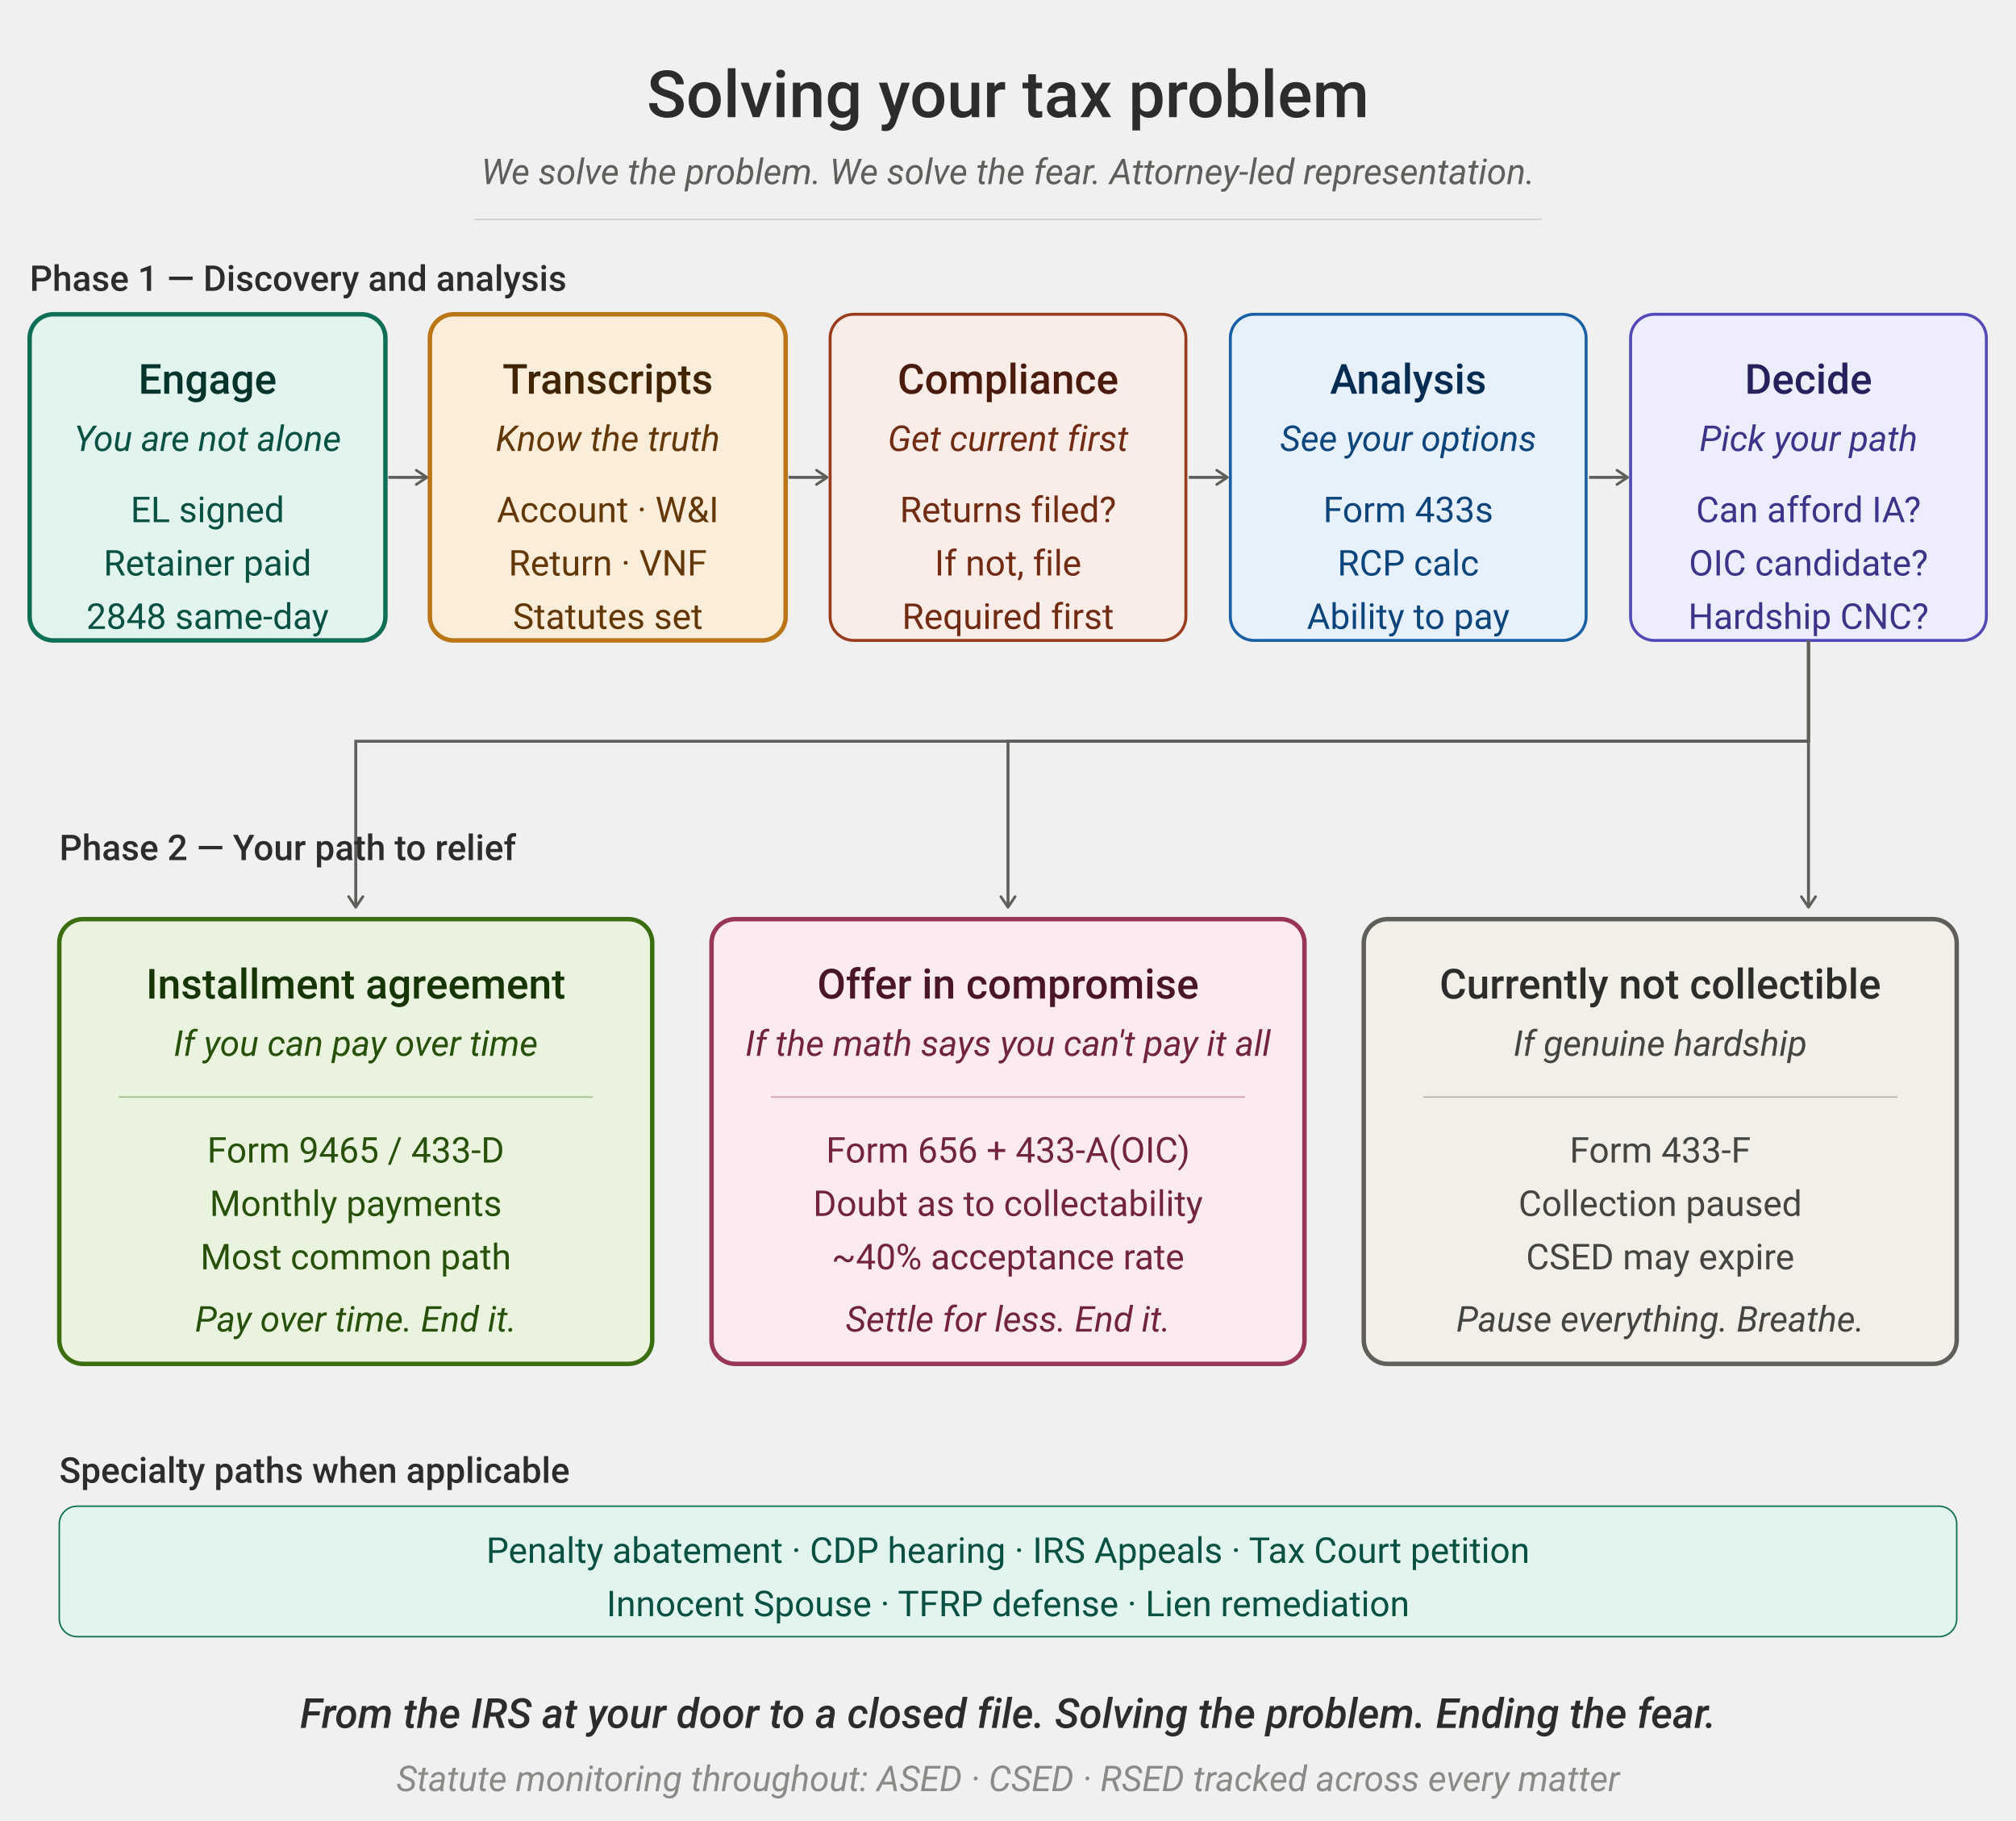
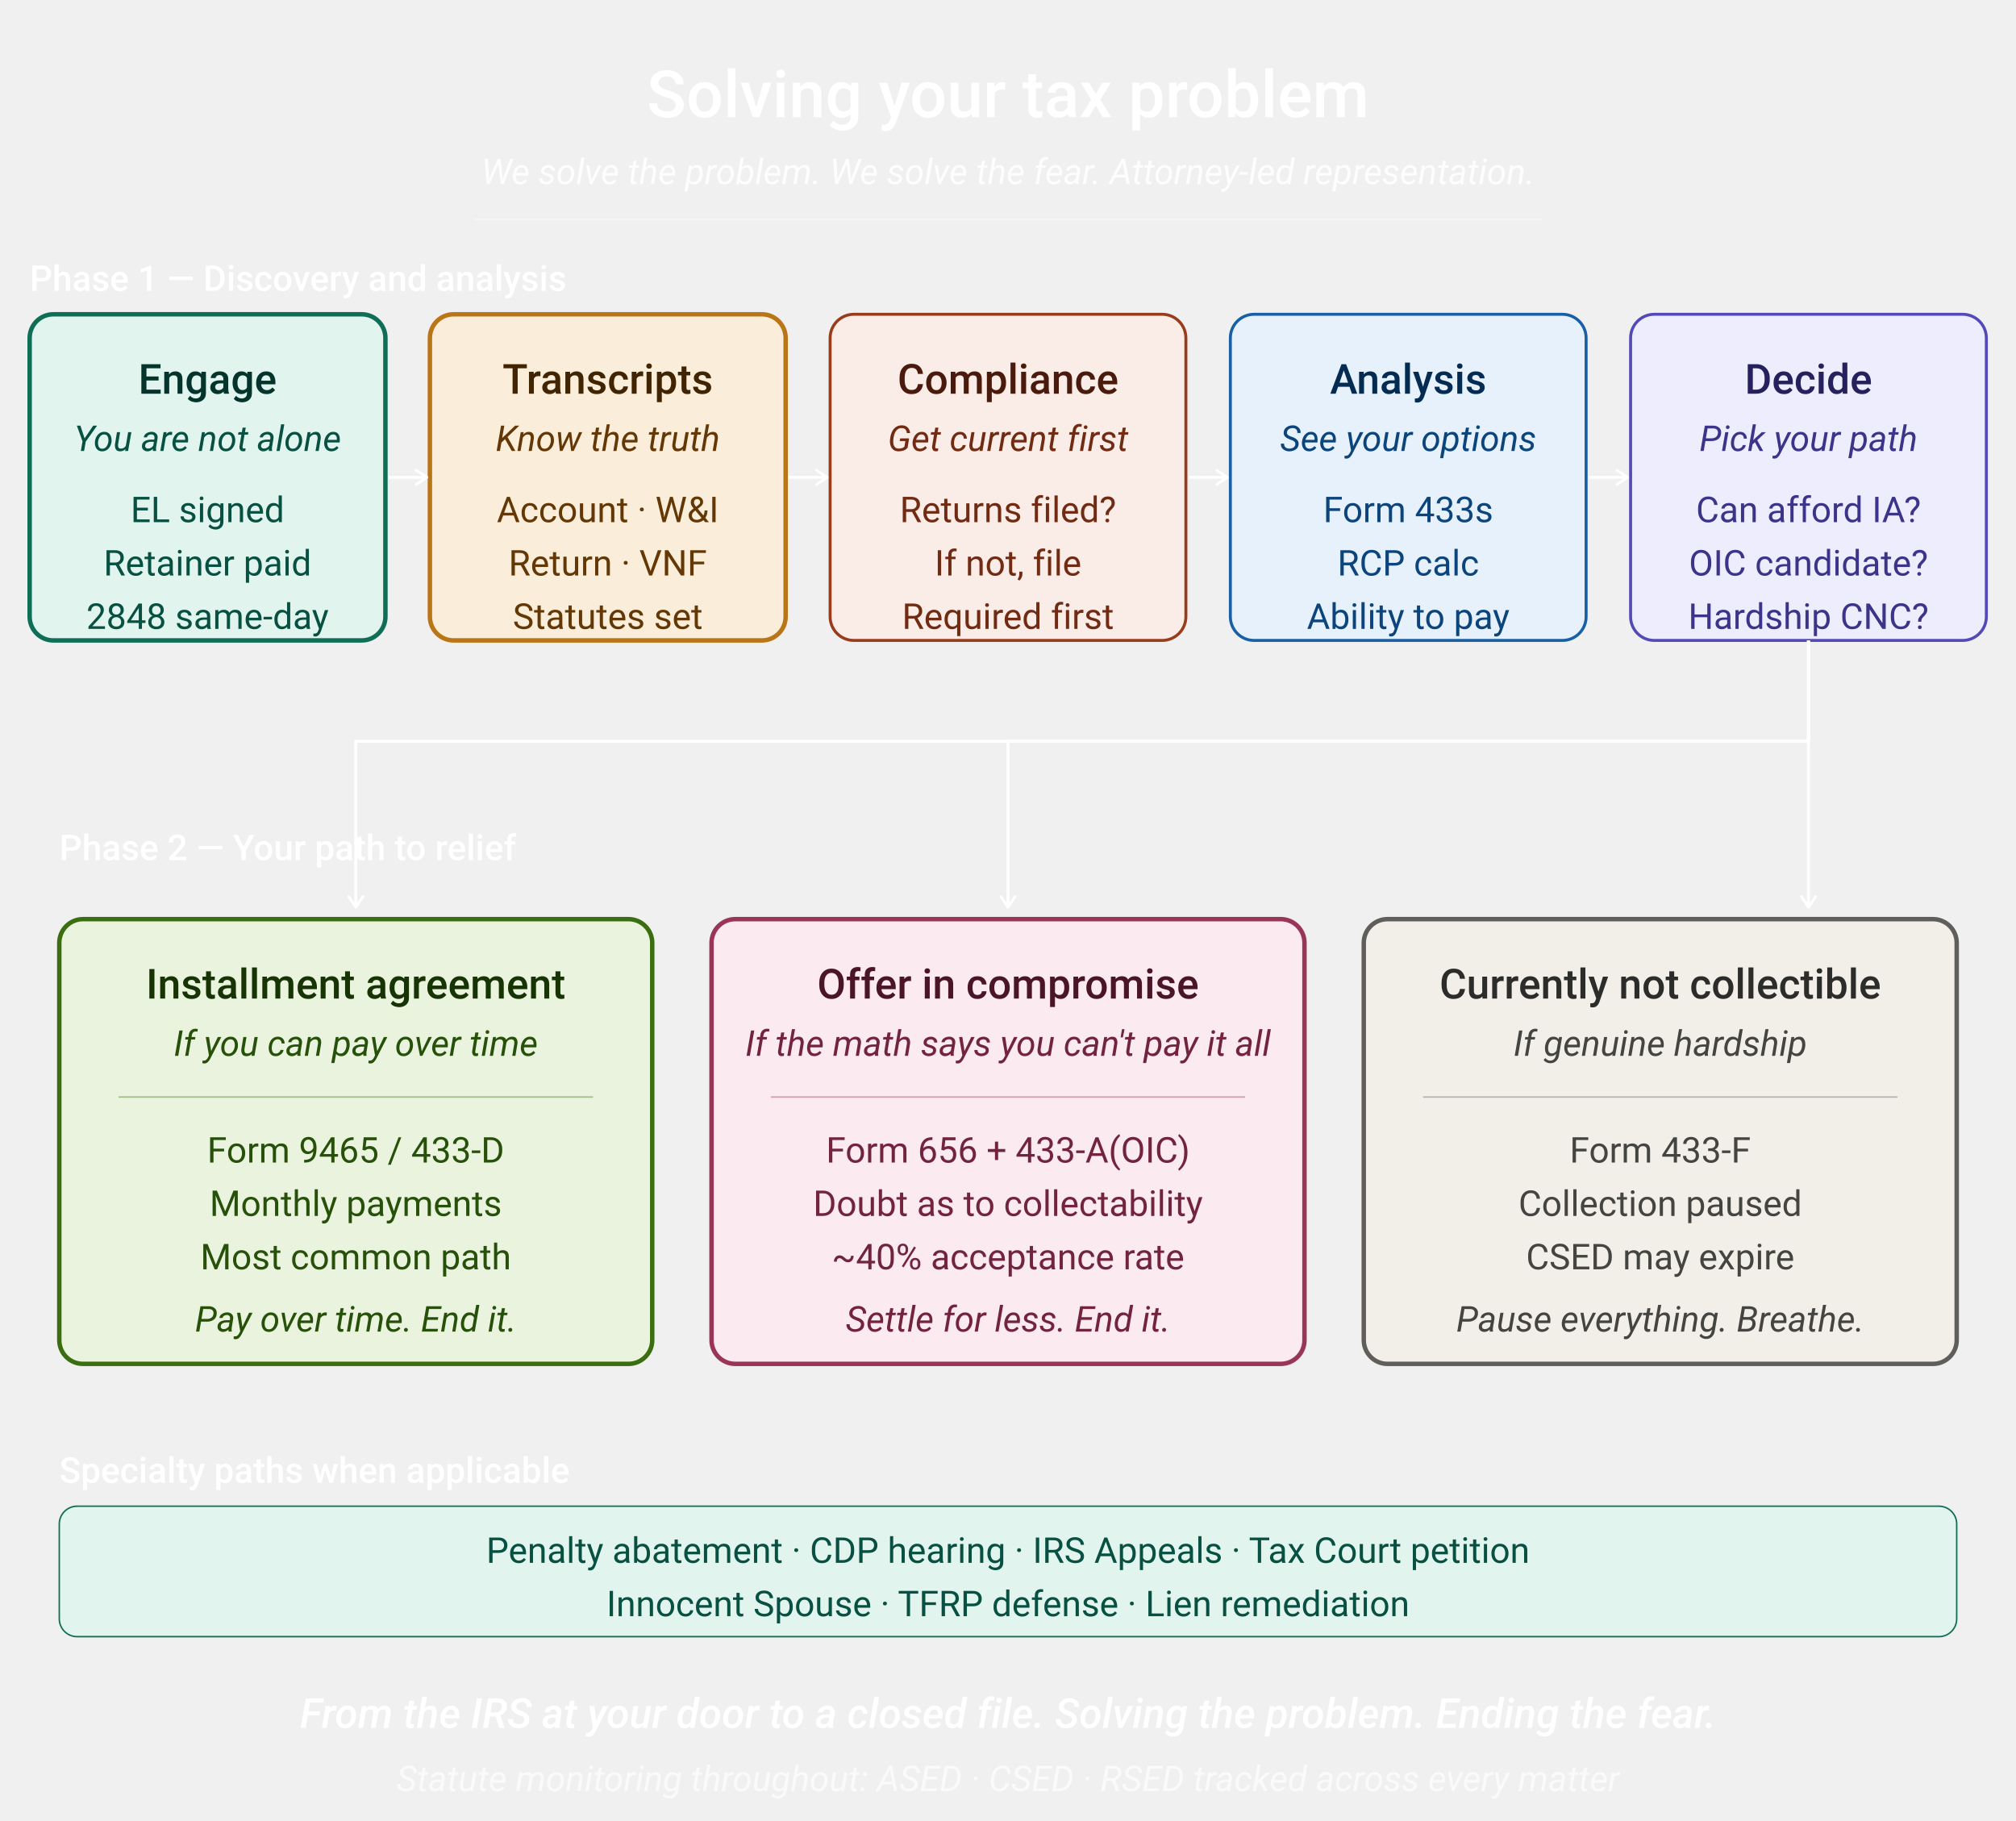
<svg xmlns="http://www.w3.org/2000/svg" viewBox="0 0 680 614" width="100%" style="max-width:680px;font-family:-apple-system,'Segoe UI',Roboto,'Helvetica Neue',Arial,sans-serif;background:transparent;" role="img" aria-labelledby="title desc">
  <style>
    .th { font-size: 14px; font-weight: 500; }
    .ts { font-size: 12px; font-weight: 400; }
-     .title-large { font-size: 22px; font-weight: 500; fill: #2C2C2A; }
-     .label-bold { font-size: 12px; font-weight: 500; fill: #2C2C2A; }
-     .closer { font-size: 14px; font-weight: 500; font-style: italic; fill: #2C2C2A; }
-     .footer-small { font-size: 12px; font-weight: 400; font-style: italic; fill: #5F5E5A; opacity: 0.7; }
+     .title-large { font-size: 22px; font-weight: 500; fill: #FFFFFF; }
+     .label-bold { font-size: 12px; font-weight: 500; fill: #FFFFFF; }
+     .closer { font-size: 14px; font-weight: 500; font-style: italic; fill: #FFFFFF; }
+     .footer-small { font-size: 12px; font-weight: 400; font-style: italic; fill: #FFFFFF; opacity: 0.65; }
  </style>
  <defs>
    <marker id="arrow" viewBox="0 0 10 10" refX="8" refY="5" markerWidth="6" markerHeight="6" orient="auto-start-reverse">
-       <path d="M2 1L8 5L2 9" fill="none" stroke="#5F5E5A" stroke-width="1.5" stroke-linecap="round" stroke-linejoin="round" />
+       <path d="M2 1L8 5L2 9" fill="none" stroke="#FFFFFF" stroke-width="1.5" stroke-linecap="round" stroke-linejoin="round" />
    </marker>
  </defs>
  <text x="340" y="32" text-anchor="middle" dominant-baseline="central" class="title-large">Solving your tax problem</text>
-   <text x="340" y="58" text-anchor="middle" dominant-baseline="central" class="ts" style="font-style: italic;" fill="#5F5E5A">We solve the problem. We solve the fear. Attorney-led representation.</text>
-   <line x1="160" y1="74" x2="520" y2="74" stroke="#D3D1C7" stroke-width="0.5" />
+   <text x="340" y="58" text-anchor="middle" dominant-baseline="central" class="ts" style="font-style: italic;" fill="#FFFFFF" opacity="0.85">We solve the problem. We solve the fear. Attorney-led representation.</text>
+   <line x1="160" y1="74" x2="520" y2="74" stroke="#FFFFFF" stroke-width="0.5" opacity="0.4" />
  <text x="10" y="94" dominant-baseline="central" class="label-bold">Phase 1 — Discovery and analysis</text>
  <rect x="10" y="106" width="120" height="110" rx="8" fill="#E1F5EE" stroke="#0F6E56" stroke-width="1.5" />
  <text x="70" y="128" text-anchor="middle" dominant-baseline="central" class="th" fill="#04342C">Engage</text>
  <text x="70" y="148" text-anchor="middle" dominant-baseline="central" class="ts" style="font-style: italic;" fill="#085041">You are not alone</text>
  <text x="70" y="172" text-anchor="middle" dominant-baseline="central" class="ts" fill="#085041">EL signed</text>
  <text x="70" y="190" text-anchor="middle" dominant-baseline="central" class="ts" fill="#085041">Retainer paid</text>
  <text x="70" y="208" text-anchor="middle" dominant-baseline="central" class="ts" fill="#085041">2848 same-day</text>
  <rect x="145" y="106" width="120" height="110" rx="8" fill="#FAEEDA" stroke="#BA7517" stroke-width="1.5" />
  <text x="205" y="128" text-anchor="middle" dominant-baseline="central" class="th" fill="#412402">Transcripts</text>
  <text x="205" y="148" text-anchor="middle" dominant-baseline="central" class="ts" style="font-style: italic;" fill="#633806">Know the truth</text>
  <text x="205" y="172" text-anchor="middle" dominant-baseline="central" class="ts" fill="#633806">Account · W&amp;I</text>
  <text x="205" y="190" text-anchor="middle" dominant-baseline="central" class="ts" fill="#633806">Return · VNF</text>
  <text x="205" y="208" text-anchor="middle" dominant-baseline="central" class="ts" fill="#633806">Statutes set</text>
  <rect x="280" y="106" width="120" height="110" rx="8" fill="#FAECE7" stroke="#993C1D" stroke-width="1" />
  <text x="340" y="128" text-anchor="middle" dominant-baseline="central" class="th" fill="#4A1B0C">Compliance</text>
  <text x="340" y="148" text-anchor="middle" dominant-baseline="central" class="ts" style="font-style: italic;" fill="#712B13">Get current first</text>
  <text x="340" y="172" text-anchor="middle" dominant-baseline="central" class="ts" fill="#712B13">Returns filed?</text>
  <text x="340" y="190" text-anchor="middle" dominant-baseline="central" class="ts" fill="#712B13">If not, file</text>
  <text x="340" y="208" text-anchor="middle" dominant-baseline="central" class="ts" fill="#712B13">Required first</text>
  <rect x="415" y="106" width="120" height="110" rx="8" fill="#E6F1FB" stroke="#185FA5" stroke-width="1" />
  <text x="475" y="128" text-anchor="middle" dominant-baseline="central" class="th" fill="#042C53">Analysis</text>
  <text x="475" y="148" text-anchor="middle" dominant-baseline="central" class="ts" style="font-style: italic;" fill="#0C447C">See your options</text>
  <text x="475" y="172" text-anchor="middle" dominant-baseline="central" class="ts" fill="#0C447C">Form 433s</text>
  <text x="475" y="190" text-anchor="middle" dominant-baseline="central" class="ts" fill="#0C447C">RCP calc</text>
  <text x="475" y="208" text-anchor="middle" dominant-baseline="central" class="ts" fill="#0C447C">Ability to pay</text>
  <rect x="550" y="106" width="120" height="110" rx="8" fill="#EEEDFE" stroke="#534AB7" stroke-width="1" />
  <text x="610" y="128" text-anchor="middle" dominant-baseline="central" class="th" fill="#26215C">Decide</text>
  <text x="610" y="148" text-anchor="middle" dominant-baseline="central" class="ts" style="font-style: italic;" fill="#3C3489">Pick your path</text>
  <text x="610" y="172" text-anchor="middle" dominant-baseline="central" class="ts" fill="#3C3489">Can afford IA?</text>
  <text x="610" y="190" text-anchor="middle" dominant-baseline="central" class="ts" fill="#3C3489">OIC candidate?</text>
  <text x="610" y="208" text-anchor="middle" dominant-baseline="central" class="ts" fill="#3C3489">Hardship CNC?</text>
-   <line x1="131" y1="161" x2="144" y2="161" stroke="#5F5E5A" stroke-width="1" marker-end="url(#arrow)" />
-   <line x1="266" y1="161" x2="279" y2="161" stroke="#5F5E5A" stroke-width="1" marker-end="url(#arrow)" />
-   <line x1="401" y1="161" x2="414" y2="161" stroke="#5F5E5A" stroke-width="1" marker-end="url(#arrow)" />
-   <line x1="536" y1="161" x2="549" y2="161" stroke="#5F5E5A" stroke-width="1" marker-end="url(#arrow)" />
-   <path d="M 610 216 L 610 250 L 120 250 L 120 306" fill="none" stroke="#5F5E5A" stroke-width="1" marker-end="url(#arrow)" />
-   <path d="M 610 216 L 610 250 L 340 250 L 340 306" fill="none" stroke="#5F5E5A" stroke-width="1" marker-end="url(#arrow)" />
-   <path d="M 610 216 L 610 306" fill="none" stroke="#5F5E5A" stroke-width="1" marker-end="url(#arrow)" />
+   <line x1="131" y1="161" x2="144" y2="161" stroke="#FFFFFF" stroke-width="1" marker-end="url(#arrow)" />
+   <line x1="266" y1="161" x2="279" y2="161" stroke="#FFFFFF" stroke-width="1" marker-end="url(#arrow)" />
+   <line x1="401" y1="161" x2="414" y2="161" stroke="#FFFFFF" stroke-width="1" marker-end="url(#arrow)" />
+   <line x1="536" y1="161" x2="549" y2="161" stroke="#FFFFFF" stroke-width="1" marker-end="url(#arrow)" />
+   <path d="M 610 216 L 610 250 L 120 250 L 120 306" fill="none" stroke="#FFFFFF" stroke-width="1" marker-end="url(#arrow)" />
+   <path d="M 610 216 L 610 250 L 340 250 L 340 306" fill="none" stroke="#FFFFFF" stroke-width="1" marker-end="url(#arrow)" />
+   <path d="M 610 216 L 610 306" fill="none" stroke="#FFFFFF" stroke-width="1" marker-end="url(#arrow)" />
  <text x="20" y="286" dominant-baseline="central" class="label-bold">Phase 2 — Your path to relief</text>
  <rect x="20" y="310" width="200" height="150" rx="8" fill="#EAF3DE" stroke="#3B6D11" stroke-width="1.5" />
  <text x="120" y="332" text-anchor="middle" dominant-baseline="central" class="th" fill="#173404">Installment agreement</text>
  <text x="120" y="352" text-anchor="middle" dominant-baseline="central" class="ts" style="font-style: italic;" fill="#27500A">If you can pay over time</text>
  <line x1="40" y1="370" x2="200" y2="370" stroke="#3B6D11" stroke-width="0.5" opacity="0.4" />
  <text x="120" y="388" text-anchor="middle" dominant-baseline="central" class="ts" fill="#27500A">Form 9465 / 433-D</text>
  <text x="120" y="406" text-anchor="middle" dominant-baseline="central" class="ts" fill="#27500A">Monthly payments</text>
  <text x="120" y="424" text-anchor="middle" dominant-baseline="central" class="ts" fill="#27500A">Most common path</text>
  <text x="120" y="445" text-anchor="middle" dominant-baseline="central" class="ts" style="font-style: italic;" fill="#27500A">Pay over time. End it.</text>
  <rect x="240" y="310" width="200" height="150" rx="8" fill="#FBEAF0" stroke="#993556" stroke-width="1.5" />
  <text x="340" y="332" text-anchor="middle" dominant-baseline="central" class="th" fill="#4B1528">Offer in compromise</text>
  <text x="340" y="352" text-anchor="middle" dominant-baseline="central" class="ts" style="font-style: italic;" fill="#72243E">If the math says you can't pay it all</text>
  <line x1="260" y1="370" x2="420" y2="370" stroke="#993556" stroke-width="0.5" opacity="0.4" />
  <text x="340" y="388" text-anchor="middle" dominant-baseline="central" class="ts" fill="#72243E">Form 656 + 433-A(OIC)</text>
  <text x="340" y="406" text-anchor="middle" dominant-baseline="central" class="ts" fill="#72243E">Doubt as to collectability</text>
  <text x="340" y="424" text-anchor="middle" dominant-baseline="central" class="ts" fill="#72243E">~40% acceptance rate</text>
  <text x="340" y="445" text-anchor="middle" dominant-baseline="central" class="ts" style="font-style: italic;" fill="#72243E">Settle for less. End it.</text>
  <rect x="460" y="310" width="200" height="150" rx="8" fill="#F1EFE8" stroke="#5F5E5A" stroke-width="1.5" />
  <text x="560" y="332" text-anchor="middle" dominant-baseline="central" class="th" fill="#2C2C2A">Currently not collectible</text>
  <text x="560" y="352" text-anchor="middle" dominant-baseline="central" class="ts" style="font-style: italic;" fill="#444441">If genuine hardship</text>
  <line x1="480" y1="370" x2="640" y2="370" stroke="#5F5E5A" stroke-width="0.5" opacity="0.4" />
  <text x="560" y="388" text-anchor="middle" dominant-baseline="central" class="ts" fill="#444441">Form 433-F</text>
  <text x="560" y="406" text-anchor="middle" dominant-baseline="central" class="ts" fill="#444441">Collection paused</text>
  <text x="560" y="424" text-anchor="middle" dominant-baseline="central" class="ts" fill="#444441">CSED may expire</text>
  <text x="560" y="445" text-anchor="middle" dominant-baseline="central" class="ts" style="font-style: italic;" fill="#444441">Pause everything. Breathe.</text>
  <text x="20" y="496" dominant-baseline="central" class="label-bold">Specialty paths when applicable</text>
  <rect x="20" y="508" width="640" height="44" rx="6" fill="#E1F5EE" stroke="#0F6E56" stroke-width="0.5" />
  <text x="340" y="523" text-anchor="middle" dominant-baseline="central" class="ts" fill="#085041">Penalty abatement · CDP hearing · IRS Appeals · Tax Court petition</text>
  <text x="340" y="541" text-anchor="middle" dominant-baseline="central" class="ts" fill="#085041">Innocent Spouse · TFRP defense · Lien remediation</text>
  <text x="340" y="578" text-anchor="middle" dominant-baseline="central" class="closer">From the IRS at your door to a closed file. Solving the problem. Ending the fear.</text>
  <text x="340" y="600" text-anchor="middle" dominant-baseline="central" class="footer-small">Statute monitoring throughout: ASED · CSED · RSED tracked across every matter</text>
</svg>
